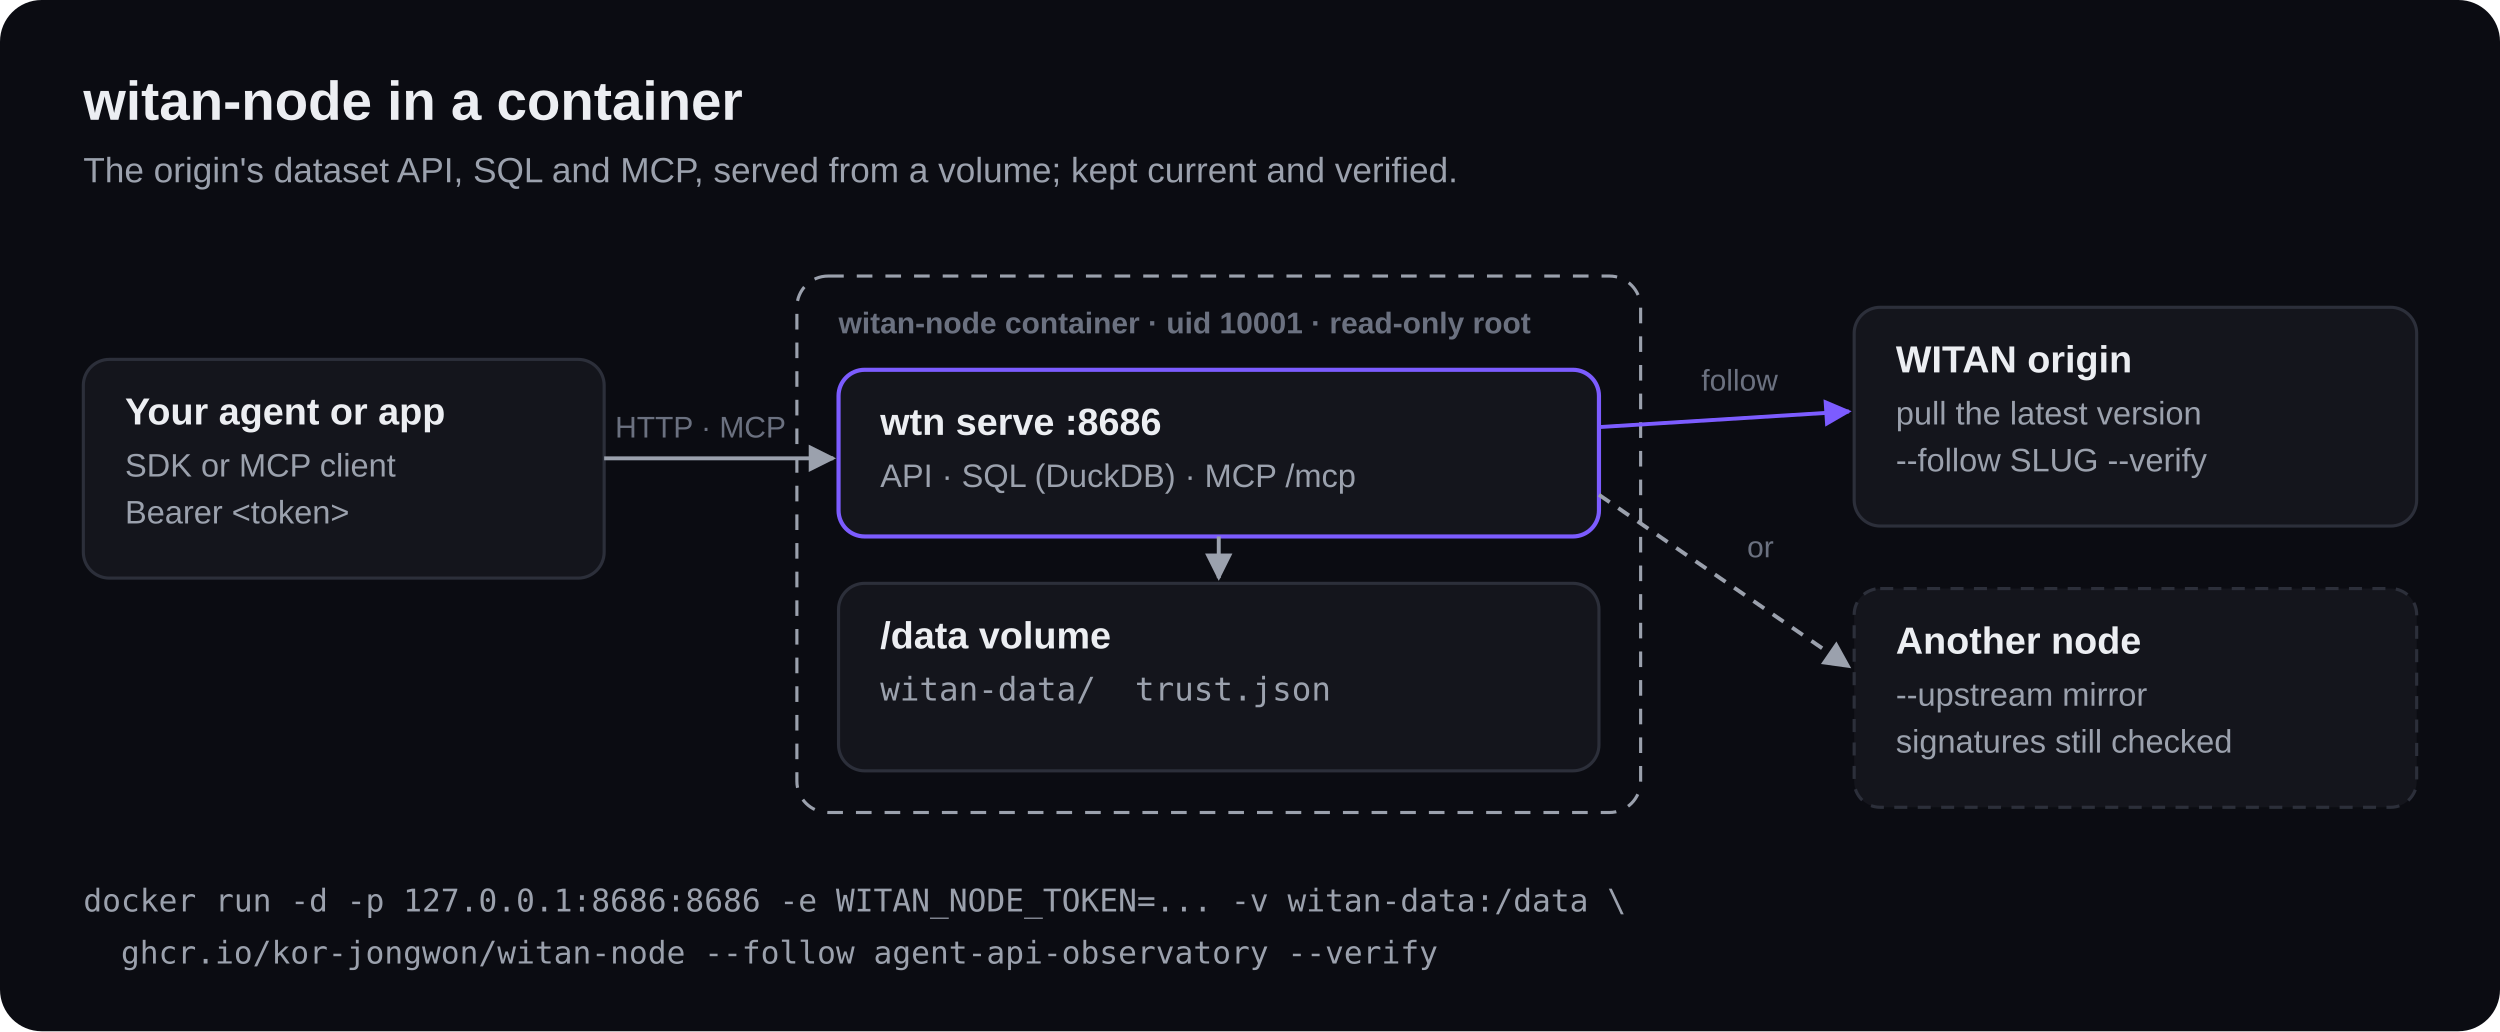
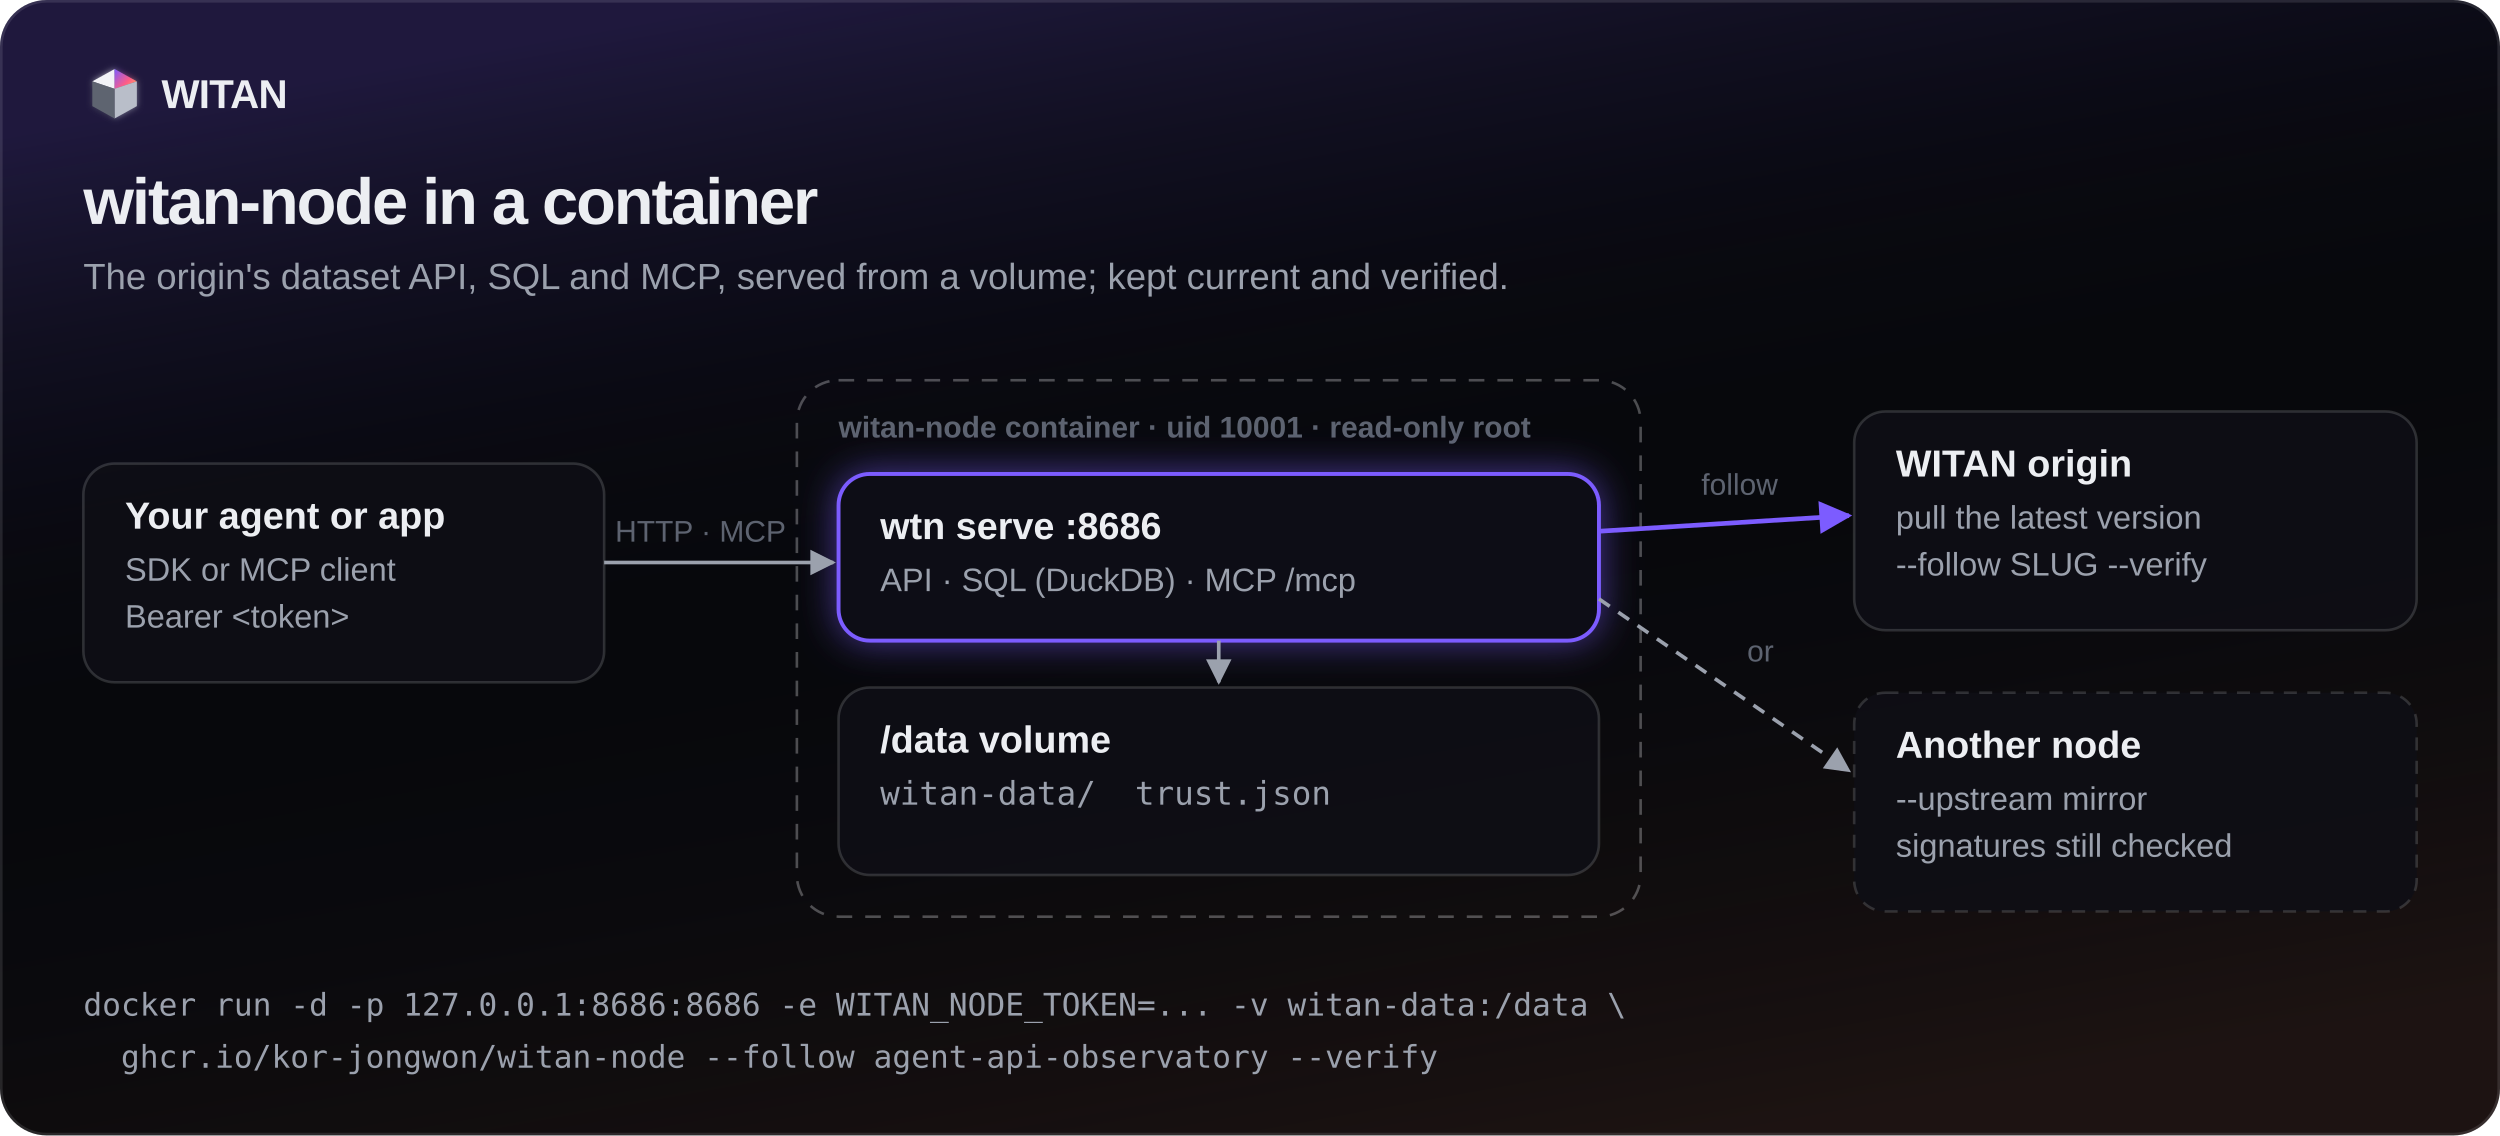
- <svg xmlns="http://www.w3.org/2000/svg" viewBox="0 0 960 396" width="960" height="396" role="img" aria-label="witan-node container topology: agent, node, volume, origin and mirrors" font-family="'Wanted Sans Variable', 'Wanted Sans', 'Segoe UI', 'Helvetica Neue', Arial, sans-serif" text-rendering="geometricPrecision">
+ <svg xmlns="http://www.w3.org/2000/svg" viewBox="0 0 960 436" width="960" height="436" role="img" aria-label="witan-node container topology: agent, node, volume, origin and mirrors" font-family="'Wanted Sans Variable', 'Wanted Sans', 'Segoe UI', 'Helvetica Neue', Arial, sans-serif" text-rendering="geometricPrecision">
  <defs>
    <marker id="arrow" viewBox="0 0 10 10" refX="9" refY="5" markerWidth="7" markerHeight="7" orient="auto-start-reverse">
      <path d="M0 0L10 5L0 10z" fill="#9BA1AD" />
    </marker>
    <marker id="arrow-v" viewBox="0 0 10 10" refX="9" refY="5" markerWidth="7" markerHeight="7" orient="auto-start-reverse">
      <path d="M0 0L10 5L0 10z" fill="#7C5CFF" />
    </marker>
+     <marker id="arrow-a" viewBox="0 0 10 10" refX="9" refY="5" markerWidth="7" markerHeight="7" orient="auto-start-reverse">
+       <path d="M0 0L10 5L0 10z" fill="#FFB35C" />
+     </marker>
+     <linearGradient id="aurora" x1="12" y1="2" x2="21" y2="10" gradientUnits="userSpaceOnUse">
+       <stop offset="0" stop-color="#7C5CFF" />
+       <stop offset=".6" stop-color="#FF5C87" />
+       <stop offset="1" stop-color="#FFB35C" />
+     </linearGradient>
+     <linearGradient id="aurora-h" x1="0" y1="0" x2="1" y2="0">
+       <stop offset="0" stop-color="#7C5CFF" />
+       <stop offset=".6" stop-color="#FF5C87" />
+       <stop offset="1" stop-color="#FFB35C" />
+     </linearGradient>
+     <linearGradient id="aurora-v" x1="0" y1="0" x2="0" y2="1">
+       <stop offset="0" stop-color="#9A80FF" />
+       <stop offset="1" stop-color="#7C5CFF" stop-opacity=".55" />
+     </linearGradient>
+     <linearGradient id="tint" x1=".3" y1="0" x2=".7" y2="1">
+       <stop offset="0" stop-color="#7C5CFF" stop-opacity=".2" />
+       <stop offset=".46" stop-color="#07080C" stop-opacity="0" />
+       <stop offset="1" stop-color="#FF8A4C" stop-opacity=".09" />
+     </linearGradient>
+     <filter id="glow-v" x="-50%" y="-50%" width="200%" height="200%">
+       <feDropShadow dx="0" dy="0" stdDeviation="7" flood-color="#7C5CFF" flood-opacity="0.55" />
+     </filter>
+     <filter id="glow-w" x="-50%" y="-50%" width="200%" height="200%">
+       <feDropShadow dx="0" dy="0" stdDeviation="2.5" flood-color="#ECEEF2" flood-opacity="0.45" />
+     </filter>
+     <filter id="glow-g" x="-50%" y="-50%" width="200%" height="200%">
+       <feDropShadow dx="0" dy="0" stdDeviation="4" flood-color="#58C48A" flood-opacity="0.8" />
+     </filter>
+     <filter id="glow-a" x="-50%" y="-50%" width="200%" height="200%">
+       <feDropShadow dx="0" dy="0" stdDeviation="4" flood-color="#FFB35C" flood-opacity="0.45" />
+     </filter>
+     <filter id="blur-mark" x="-50%" y="-50%" width="200%" height="200%">
+       <feGaussianBlur stdDeviation="1.2" />
+     </filter>
  </defs>
-   <rect width="960" height="396" rx="16" fill="#0B0C12" />
-   <text x="32" y="46" font-size="21" font-weight="700" fill="#ECEEF2">witan-node in a container</text>
-   <text x="32" y="70" font-size="13.5" fill="#9BA1AD">The origin's dataset API, SQL and MCP, served from a volume; kept current and verified.</text>
-   <rect x="32" y="138" width="200" height="84" rx="10" fill="#14151C" stroke="#2C2F3A" stroke-width="1.2" />
-   <text x="48" y="163" font-size="14.5" font-weight="600" fill="#ECEEF2" text-anchor="start" xml:space="preserve">Your agent or app</text>
-   <text x="48" y="183" font-size="12.5" font-weight="400" fill="#9BA1AD" text-anchor="start" xml:space="preserve">SDK or MCP client</text>
-   <text x="48" y="201" font-size="12.5" font-weight="400" fill="#9BA1AD" text-anchor="start" xml:space="preserve">Bearer &lt;token&gt;</text>
-   <rect x="306" y="106" width="324" height="206" rx="12" fill="none" stroke="#9BA1AD" stroke-width="1.2" stroke-dasharray="6 5" />
-   <text x="322" y="128" font-size="11.5" font-weight="600" fill="#6B7180" text-anchor="start" xml:space="preserve">witan-node container · uid 10001 · read-only root</text>
-   <rect x="322" y="142" width="292" height="64" rx="10" fill="#14151C" stroke="#7C5CFF" stroke-width="1.6" />
-   <text x="338" y="167" font-size="14.5" font-weight="600" fill="#ECEEF2" text-anchor="start" xml:space="preserve">wtn serve :8686</text>
-   <text x="338" y="187" font-size="12.5" font-weight="400" fill="#9BA1AD" text-anchor="start" xml:space="preserve">API · SQL (DuckDB) · MCP /mcp</text>
-   <rect x="322" y="224" width="292" height="72" rx="10" fill="#14151C" stroke="#2C2F3A" stroke-width="1.2" />
-   <text x="338" y="249" font-size="14.5" font-weight="600" fill="#ECEEF2" text-anchor="start" xml:space="preserve">/data volume</text>
-   <text x="338" y="269" font-size="12.5" font-weight="400" fill="#9BA1AD" text-anchor="start" xml:space="preserve" font-family="'IBM Plex Mono', 'SFMono-Regular', Consolas, monospace">witan-data/  trust.json</text>
-   <rect x="712" y="118" width="216" height="84" rx="10" fill="#14151C" stroke="#2C2F3A" stroke-width="1.2" />
-   <text x="728" y="143" font-size="14.5" font-weight="600" fill="#ECEEF2" text-anchor="start" xml:space="preserve">WITAN origin</text>
-   <text x="728" y="163" font-size="12.5" font-weight="400" fill="#9BA1AD" text-anchor="start" xml:space="preserve">pull the latest version</text>
-   <text x="728" y="181" font-size="12.5" font-weight="400" fill="#9BA1AD" text-anchor="start" xml:space="preserve">--follow SLUG --verify</text>
-   <rect x="712" y="226" width="216" height="84" rx="10" fill="#14151C" stroke="#2C2F3A" stroke-width="1.2" stroke-dasharray="5 4" />
-   <text x="728" y="251" font-size="14.5" font-weight="600" fill="#ECEEF2" text-anchor="start" xml:space="preserve">Another node</text>
-   <text x="728" y="271" font-size="12.5" font-weight="400" fill="#9BA1AD" text-anchor="start" xml:space="preserve">--upstream mirror</text>
-   <text x="728" y="289" font-size="12.5" font-weight="400" fill="#9BA1AD" text-anchor="start" xml:space="preserve">signatures still checked</text>
-   <path d="M232 176L320 176" stroke="#9BA1AD" stroke-width="1.5" fill="none" marker-end="url(#arrow)" />
-   <text x="269" y="168" font-size="11.5" font-weight="400" fill="#6B7180" text-anchor="middle" xml:space="preserve">HTTP · MCP</text>
-   <path d="M614 164L710 158" stroke="#7C5CFF" stroke-width="1.5" fill="none" marker-end="url(#arrow-v)" />
-   <text x="668" y="150" font-size="11.5" font-weight="400" fill="#6B7180" text-anchor="middle" xml:space="preserve">follow</text>
-   <path d="M614 190L710 256" stroke="#9BA1AD" stroke-width="1.5" fill="none" stroke-dasharray="5 4" marker-end="url(#arrow)" />
-   <text x="676" y="214" font-size="11.5" font-weight="400" fill="#6B7180" text-anchor="middle" xml:space="preserve">or</text>
-   <path d="M468 206L468 222" stroke="#9BA1AD" stroke-width="1.5" fill="none" marker-end="url(#arrow)" />
-   <text x="32" y="350" font-size="12" font-weight="400" fill="#9BA1AD" text-anchor="start" xml:space="preserve" font-family="'IBM Plex Mono', 'SFMono-Regular', Consolas, monospace">docker run -d -p 127.0.0.1:8686:8686 -e WITAN_NODE_TOKEN=... -v witan-data:/data \</text>
-   <text x="32" y="370" font-size="12" font-weight="400" fill="#9BA1AD" text-anchor="start" xml:space="preserve" font-family="'IBM Plex Mono', 'SFMono-Regular', Consolas, monospace">  ghcr.io/kor-jongwon/witan-node --follow agent-api-observatory --verify</text>
+   <rect width="960" height="436" rx="18" fill="#07080C" />
+   <rect width="960" height="436" rx="18" fill="url(#tint)" />
+   <rect x=".5" y=".5" width="959" height="435" rx="17.5" fill="none" stroke="#ECEEF2" stroke-opacity=".12" />
+   <g transform="translate(32.6 24.6) scale(0.95)" filter="url(#blur-mark)" opacity=".6">
+     <polygon points="3,7 12,2 12,10" fill="#F2F3F7" />
+     <polygon points="12,2 21,7 12,10" fill="url(#aurora)" />
+     <polygon points="21,7 21,17 12,22 12,10" fill="#B9BEC9" />
+     <polygon points="3,7 12,10 12,22 3,17" fill="#5E6470" />
+   </g>
+   <g transform="translate(32.6 24.6) scale(0.95)">
+     <polygon points="3,7 12,2 12,10" fill="#F2F3F7" />
+     <polygon points="12,2 21,7 12,10" fill="url(#aurora)" />
+     <polygon points="21,7 21,17 12,22 12,10" fill="#B9BEC9" />
+     <polygon points="3,7 12,10 12,22 3,17" fill="#5E6470" />
+   </g>
+   <text x="62" y="41.5" font-size="15.5" font-weight="700" letter-spacing="-0.3" fill="#ECEEF2">WITAN</text>
+   <text x="32" y="86" font-size="25" font-weight="800" letter-spacing="-0.8" fill="#ECEEF2">witan-node in a container</text>
+   <text x="32" y="111" font-size="14" fill="#9BA1AD">The origin's dataset API, SQL and MCP, served from a volume; kept current and verified.</text>
+   <g transform="translate(0 40)">
+     <rect x="32" y="138" width="200" height="84" rx="12" fill="#0E0F16" fill-opacity=".86" stroke="#ECEEF2" stroke-opacity=".16" />
+     <text x="48" y="163" font-size="14.5" font-weight="600" fill="#ECEEF2" text-anchor="start" xml:space="preserve">Your agent or app</text>
+     <text x="48" y="183" font-size="12.5" font-weight="400" fill="#9BA1AD" text-anchor="start" xml:space="preserve">SDK or MCP client</text>
+     <text x="48" y="201" font-size="12.5" font-weight="400" fill="#9BA1AD" text-anchor="start" xml:space="preserve">Bearer &lt;token&gt;</text>
+     <rect x="306" y="106" width="324" height="206" rx="16" fill="none" stroke="#ECEEF2" stroke-opacity=".3" stroke-dasharray="6 5" />
+     <text x="322" y="128" font-size="11.5" font-weight="600" fill="#5D6370" text-anchor="start" xml:space="preserve">witan-node container · uid 10001 · read-only root</text>
+     <rect x="322" y="142" width="292" height="64" rx="12" fill="#0E0F16" stroke="#7C5CFF" stroke-width="1.5" filter="url(#glow-v)" />
+     <text x="338" y="167" font-size="14.5" font-weight="600" fill="#ECEEF2" text-anchor="start" xml:space="preserve">wtn serve :8686</text>
+     <text x="338" y="187" font-size="12.5" font-weight="400" fill="#9BA1AD" text-anchor="start" xml:space="preserve">API · SQL (DuckDB) · MCP /mcp</text>
+     <rect x="322" y="224" width="292" height="72" rx="12" fill="#0E0F16" fill-opacity=".86" stroke="#ECEEF2" stroke-opacity=".16" />
+     <text x="338" y="249" font-size="14.5" font-weight="600" fill="#ECEEF2" text-anchor="start" xml:space="preserve">/data volume</text>
+     <text x="338" y="269" font-size="12.5" font-weight="400" fill="#9BA1AD" text-anchor="start" xml:space="preserve" font-family="'IBM Plex Mono', 'SFMono-Regular', Consolas, monospace">witan-data/  trust.json</text>
+     <rect x="712" y="118" width="216" height="84" rx="12" fill="#0E0F16" fill-opacity=".86" stroke="#ECEEF2" stroke-opacity=".16" />
+     <text x="728" y="143" font-size="14.5" font-weight="600" fill="#ECEEF2" text-anchor="start" xml:space="preserve">WITAN origin</text>
+     <text x="728" y="163" font-size="12.5" font-weight="400" fill="#9BA1AD" text-anchor="start" xml:space="preserve">pull the latest version</text>
+     <text x="728" y="181" font-size="12.5" font-weight="400" fill="#9BA1AD" text-anchor="start" xml:space="preserve">--follow SLUG --verify</text>
+     <rect x="712" y="226" width="216" height="84" rx="12" fill="#0E0F16" fill-opacity=".86" stroke="#ECEEF2" stroke-opacity=".16" stroke-dasharray="5 4" />
+     <text x="728" y="251" font-size="14.5" font-weight="600" fill="#ECEEF2" text-anchor="start" xml:space="preserve">Another node</text>
+     <text x="728" y="271" font-size="12.5" font-weight="400" fill="#9BA1AD" text-anchor="start" xml:space="preserve">--upstream mirror</text>
+     <text x="728" y="289" font-size="12.5" font-weight="400" fill="#9BA1AD" text-anchor="start" xml:space="preserve">signatures still checked</text>
+     <path d="M232 176L320 176" fill="none" stroke="#9BA1AD" stroke-width="1.4" marker-end="url(#arrow)" />
+     <text x="269" y="168" font-size="11.5" font-weight="400" fill="#5D6370" text-anchor="middle" xml:space="preserve">HTTP · MCP</text>
+     <path d="M614 164L710 158" fill="none" stroke="#7C5CFF" stroke-width="1.8" marker-end="url(#arrow-v)" />
+     <text x="668" y="150" font-size="11.5" font-weight="400" fill="#5D6370" text-anchor="middle" xml:space="preserve">follow</text>
+     <path d="M614 190L710 256" fill="none" stroke-dasharray="5 4" stroke="#9BA1AD" stroke-width="1.4" marker-end="url(#arrow)" />
+     <text x="676" y="214" font-size="11.5" font-weight="400" fill="#5D6370" text-anchor="middle" xml:space="preserve">or</text>
+     <path d="M468 206L468 222" fill="none" stroke="#9BA1AD" stroke-width="1.4" marker-end="url(#arrow)" />
+     <text x="32" y="350" font-size="12" font-weight="400" fill="#9BA1AD" text-anchor="start" xml:space="preserve" font-family="'IBM Plex Mono', 'SFMono-Regular', Consolas, monospace">docker run -d -p 127.0.0.1:8686:8686 -e WITAN_NODE_TOKEN=... -v witan-data:/data \</text>
+     <text x="32" y="370" font-size="12" font-weight="400" fill="#9BA1AD" text-anchor="start" xml:space="preserve" font-family="'IBM Plex Mono', 'SFMono-Regular', Consolas, monospace">  ghcr.io/kor-jongwon/witan-node --follow agent-api-observatory --verify</text>
+   </g>
</svg>
